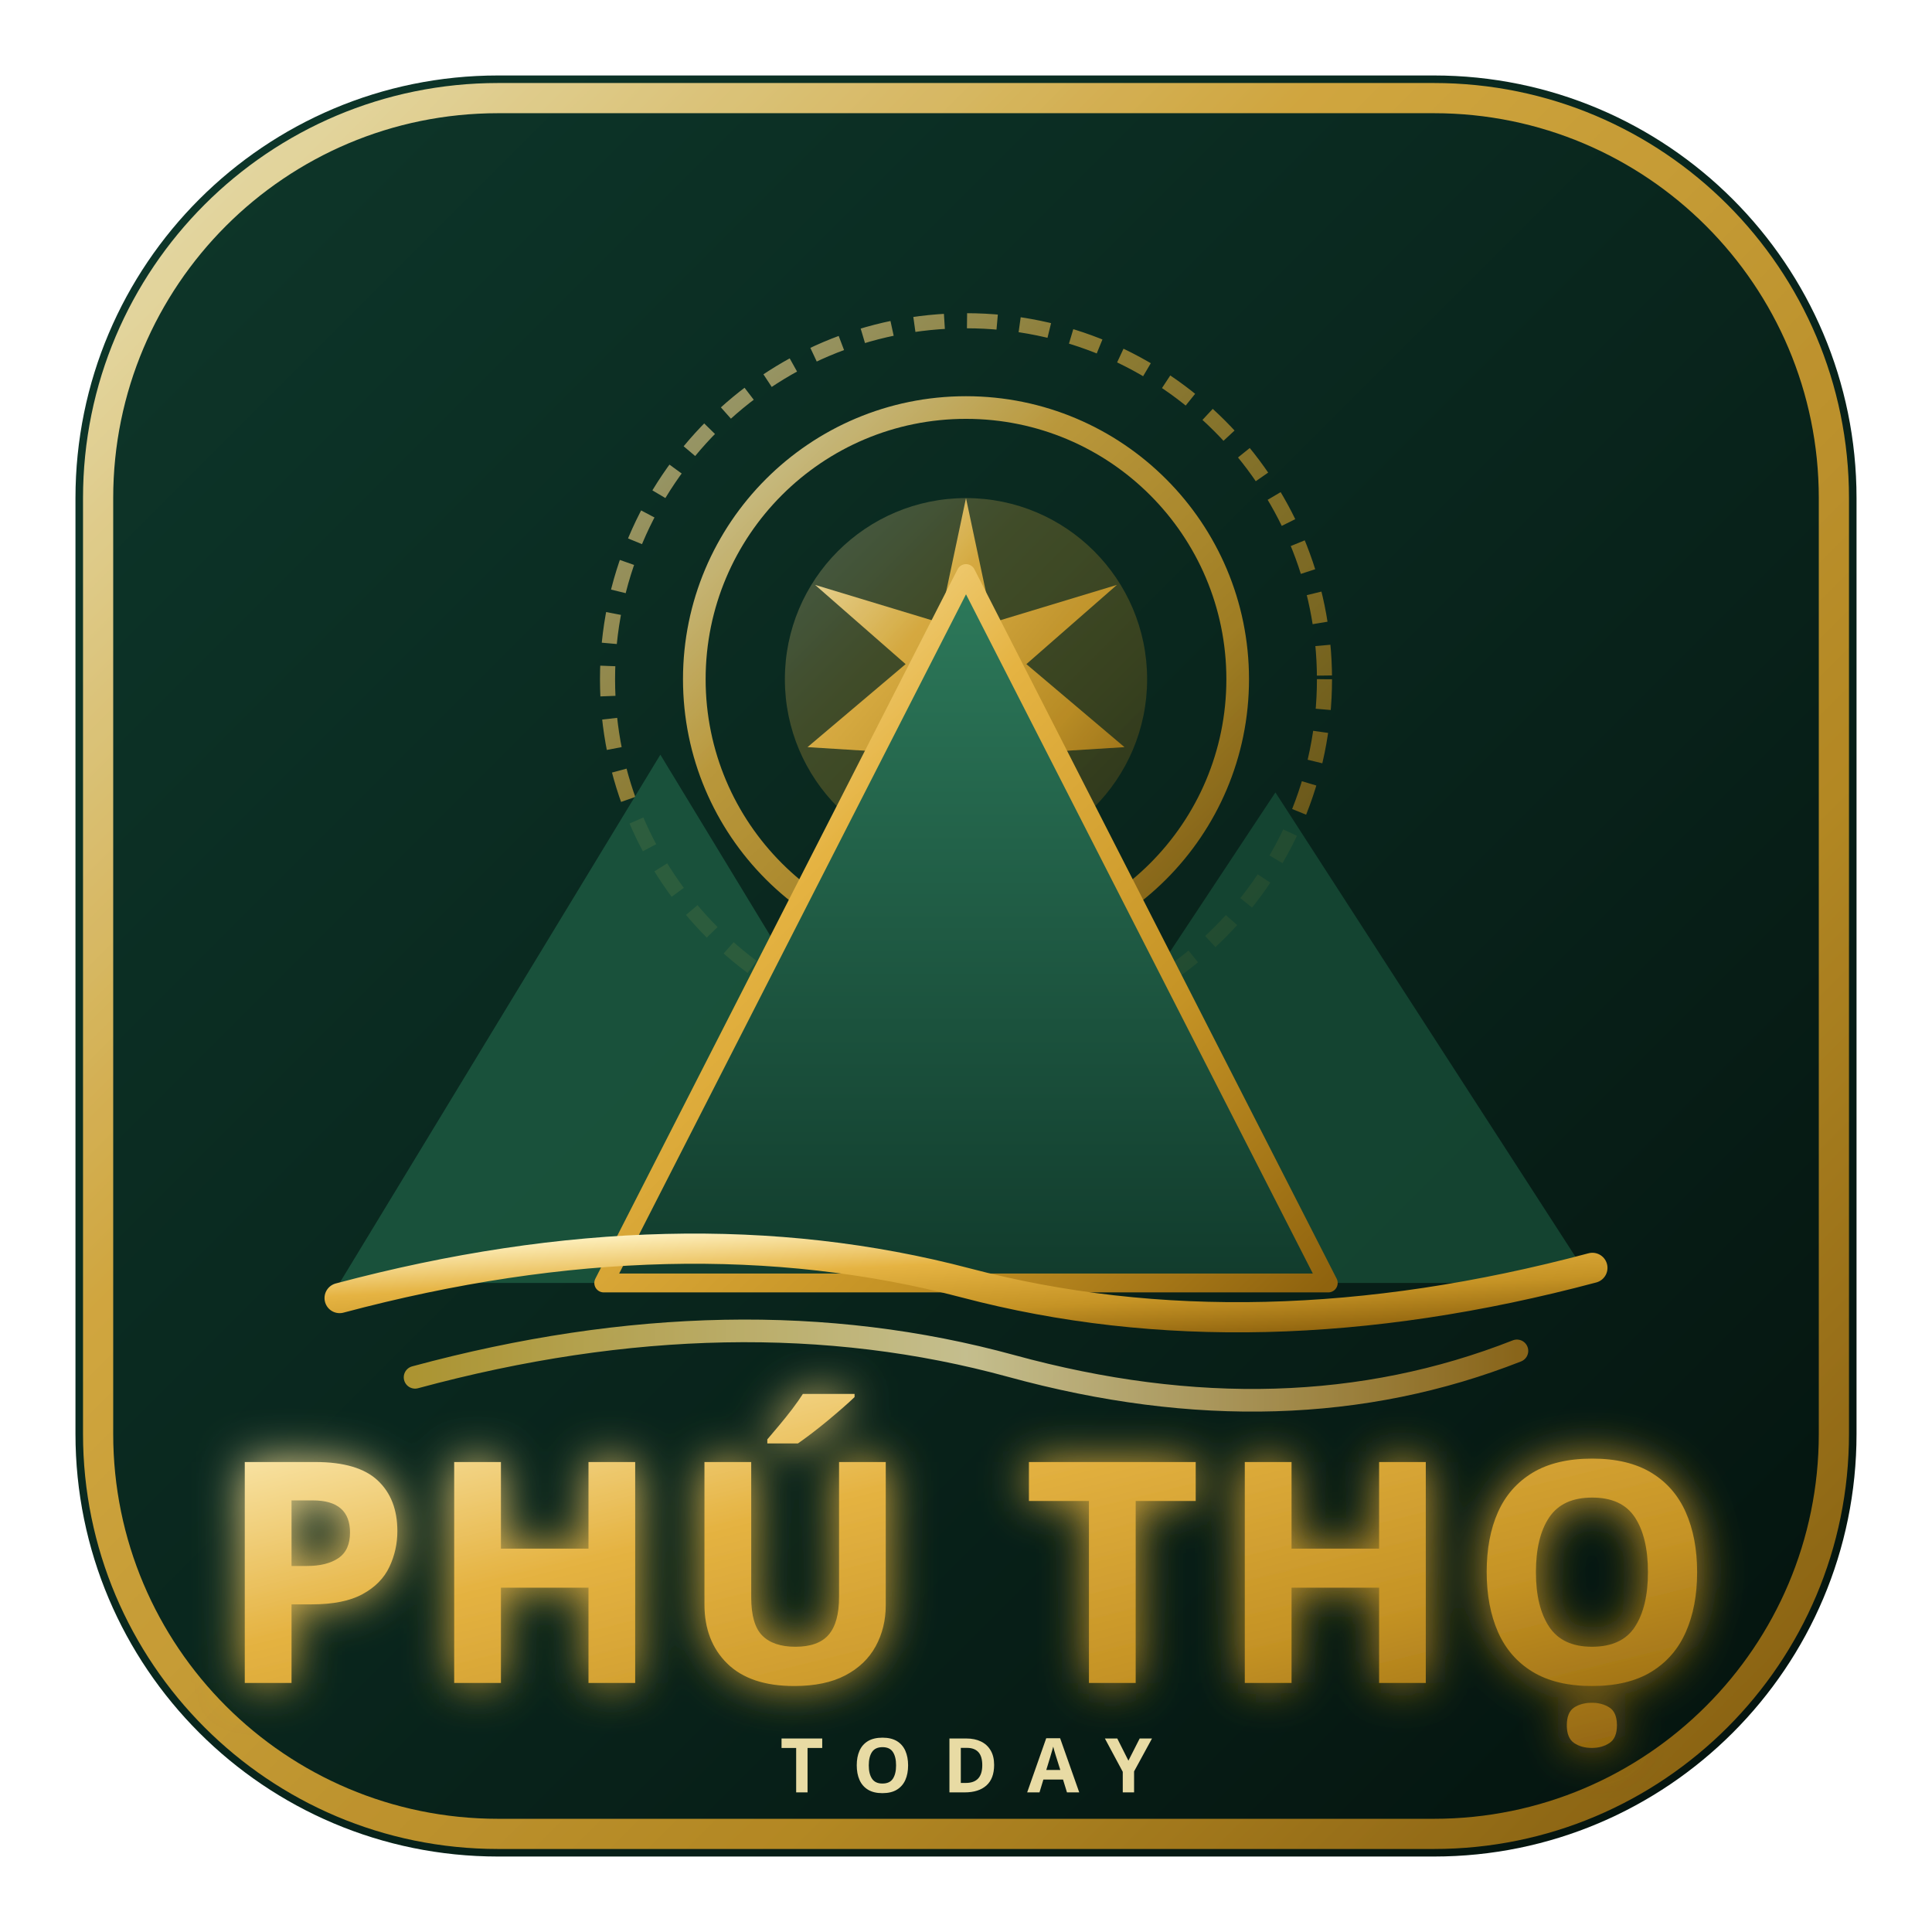
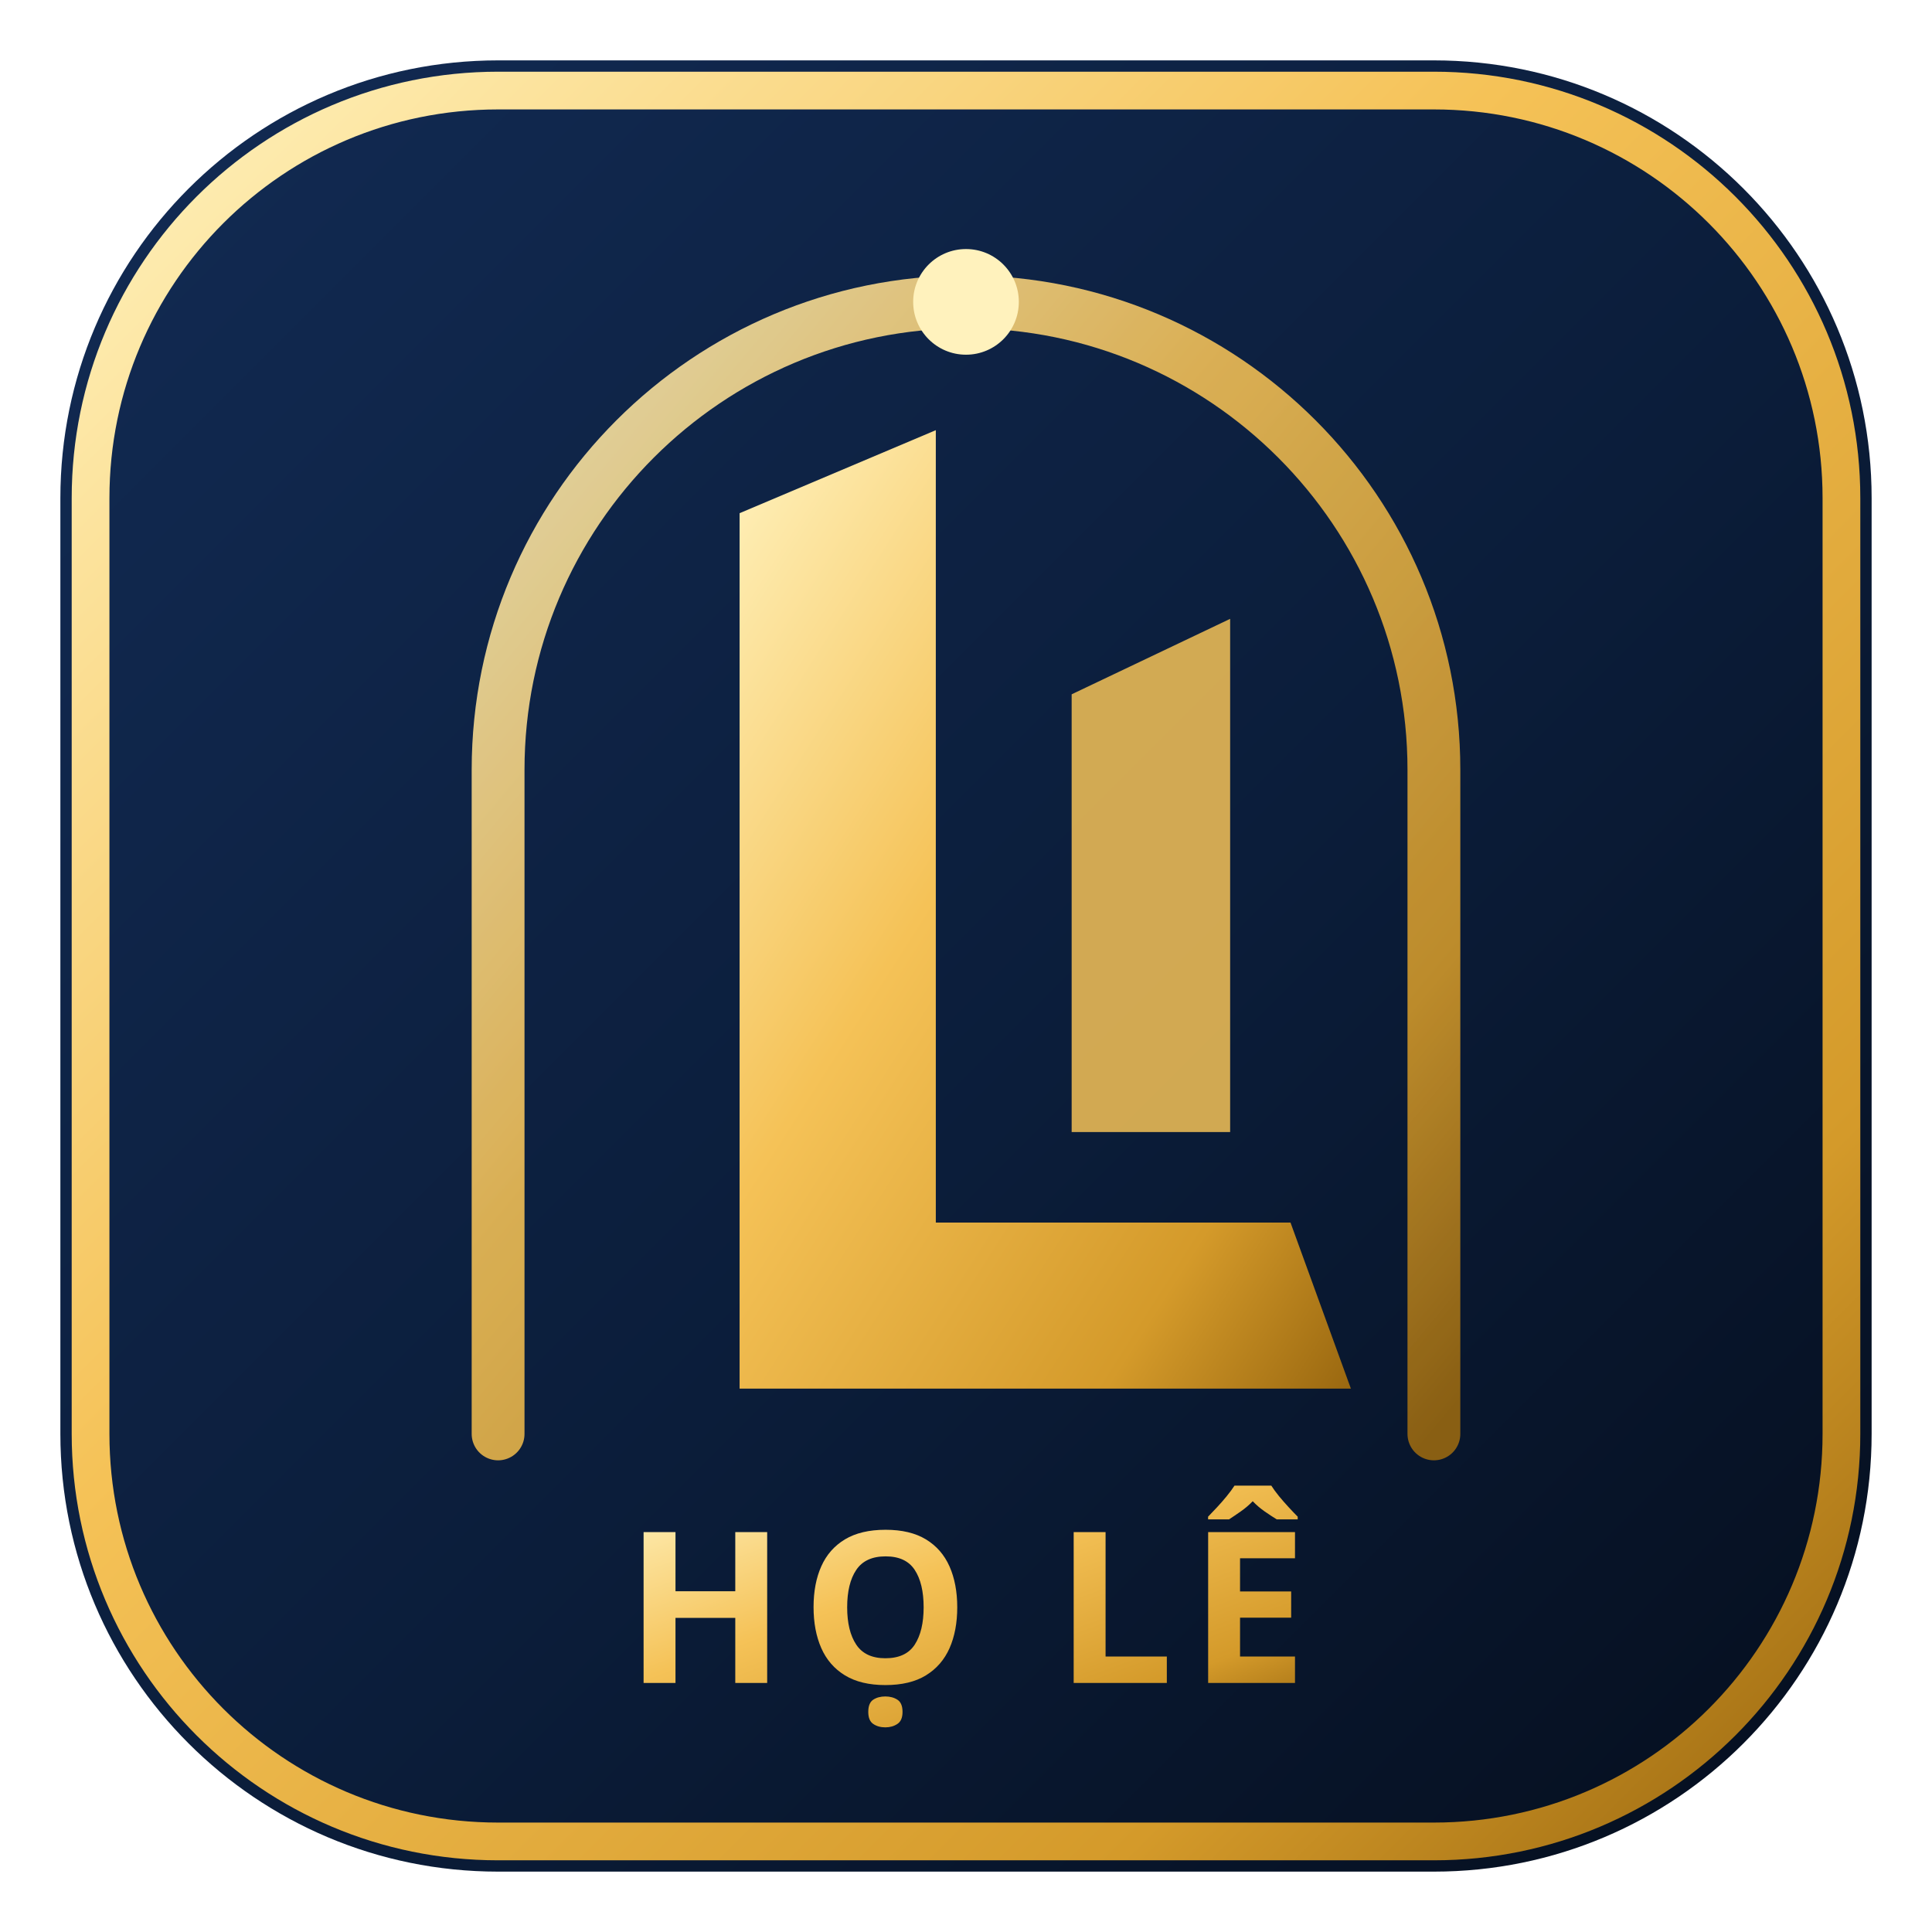
<svg xmlns="http://www.w3.org/2000/svg" viewBox="0 0 512 512" width="512" height="512">
  <defs>
-     <linearGradient id="ptBgGrad" x1="0%" y1="0%" x2="100%" y2="100%">
-       <stop offset="0%" stop-color="#0E382B" />
-       <stop offset="60%" stop-color="#08221A" />
-       <stop offset="100%" stop-color="#04120D" />
+     <linearGradient id="hlNavyBg" x1="0%" y1="0%" x2="100%" y2="100%">
+       <stop offset="0%" stop-color="#122B54" />
+       <stop offset="55%" stop-color="#0B1D3A" />
+       <stop offset="100%" stop-color="#050E1D" />
    </linearGradient>
-     <linearGradient id="ptGoldGrad" x1="0%" y1="0%" x2="100%" y2="100%">
-       <stop offset="0%" stop-color="#FFF3C4" />
-       <stop offset="35%" stop-color="#E5B342" />
-       <stop offset="70%" stop-color="#C59325" />
-       <stop offset="100%" stop-color="#8F630E" />
+     <linearGradient id="hlGoldGrad" x1="0%" y1="0%" x2="100%" y2="100%">
+       <stop offset="0%" stop-color="#FFF2BD" />
+       <stop offset="40%" stop-color="#F5C257" />
+       <stop offset="80%" stop-color="#D49A2A" />
+       <stop offset="100%" stop-color="#9A6810" />
    </linearGradient>
-     <linearGradient id="ptBronzeGrad" x1="0%" y1="0%" x2="100%" y2="0%">
-       <stop offset="0%" stop-color="#D4AF37" />
-       <stop offset="50%" stop-color="#F3E5AB" />
-       <stop offset="100%" stop-color="#AA771C" />
-     </linearGradient>
-     <linearGradient id="ptMountainGrad" x1="0%" y1="0%" x2="0%" y2="100%">
-       <stop offset="0%" stop-color="#2D7A5B" />
-       <stop offset="100%" stop-color="#113B2C" />
-     </linearGradient>
-     <filter id="ptGlow" x="-20%" y="-20%" width="140%" height="140%">
-       <feGaussianBlur stdDeviation="6" result="blur" />
-       <feComposite in="SourceGraphic" in2="blur" operator="over" />
-     </filter>
  </defs>
-   <rect x="20" y="20" width="472" height="472" rx="112" fill="url(#ptBgGrad)" />
-   <rect x="26" y="26" width="460" height="460" rx="106" fill="none" stroke="url(#ptGoldGrad)" stroke-width="8" opacity="0.9" />
-   <circle cx="256" cy="180" r="95" fill="none" stroke="url(#ptGoldGrad)" stroke-width="4" opacity="0.6" stroke-dasharray="8 6" />
-   <circle cx="256" cy="180" r="72" fill="none" stroke="url(#ptGoldGrad)" stroke-width="6" opacity="0.8" />
-   <circle cx="256" cy="180" r="48" fill="url(#ptGoldGrad)" opacity="0.25" />
-   <polygon points="256,132 263,165 296,155 272,176 298,198 266,200 270,232 256,204 242,232 246,200 214,198 240,176 216,155 249,165" fill="url(#ptGoldGrad)" opacity="0.9" />
-   <polygon points="90,340 175,200 260,340" fill="#1C5840" opacity="0.85" />
-   <polygon points="252,340 338,210 422,340" fill="#164A35" opacity="0.85" />
-   <polygon points="160,340 256,152 352,340" fill="url(#ptMountainGrad)" stroke="url(#ptGoldGrad)" stroke-width="5" stroke-linejoin="round" />
-   <path d="M 90 344 Q 180 320, 256 340 T 422 336" fill="none" stroke="url(#ptGoldGrad)" stroke-width="8" stroke-linecap="round" />
-   <path d="M 110 365 Q 195 342, 268 362 T 402 358" fill="none" stroke="url(#ptBronzeGrad)" stroke-width="6" stroke-linecap="round" opacity="0.8" />
-   <text x="256" y="446" text-anchor="middle" font-family="'Plus Jakarta Sans', 'Outfit', 'Segoe UI', sans-serif" font-weight="900" font-size="82" fill="url(#ptGoldGrad)" filter="url(#ptGlow)" letter-spacing="4">PHÚ THỌ</text>
-   <text x="256" y="475" text-anchor="middle" font-family="'Plus Jakarta Sans', sans-serif" font-weight="700" font-size="20" fill="#F3E5AB" letter-spacing="8" opacity="0.95">TODAY</text>
+   <rect x="16" y="16" width="480" height="480" rx="116" fill="url(#hlNavyBg)" />
+   <rect x="24" y="24" width="464" height="464" rx="108" fill="none" stroke="url(#hlGoldGrad)" stroke-width="10" />
+   <path d="M 132 380 L 132 204 A 124 124 0 0 1 380 204 L 380 380" fill="none" stroke="url(#hlGoldGrad)" stroke-width="14" stroke-linecap="round" opacity="0.88" />
+   <circle cx="256" cy="80" r="14" fill="#FFF2BD" />
+   <polygon points="196,136 248,114 248,324 342,324 358,368 196,368" fill="url(#hlGoldGrad)" />
+   <polygon points="284,184 326,164 326,300 284,300" fill="#F5C257" opacity="0.85" />
+   <text x="256" y="446" text-anchor="middle" font-family="'Plus Jakarta Sans', sans-serif" font-weight="900" font-size="56" fill="url(#hlGoldGrad)" letter-spacing="4">HỌ LÊ</text>
</svg>
